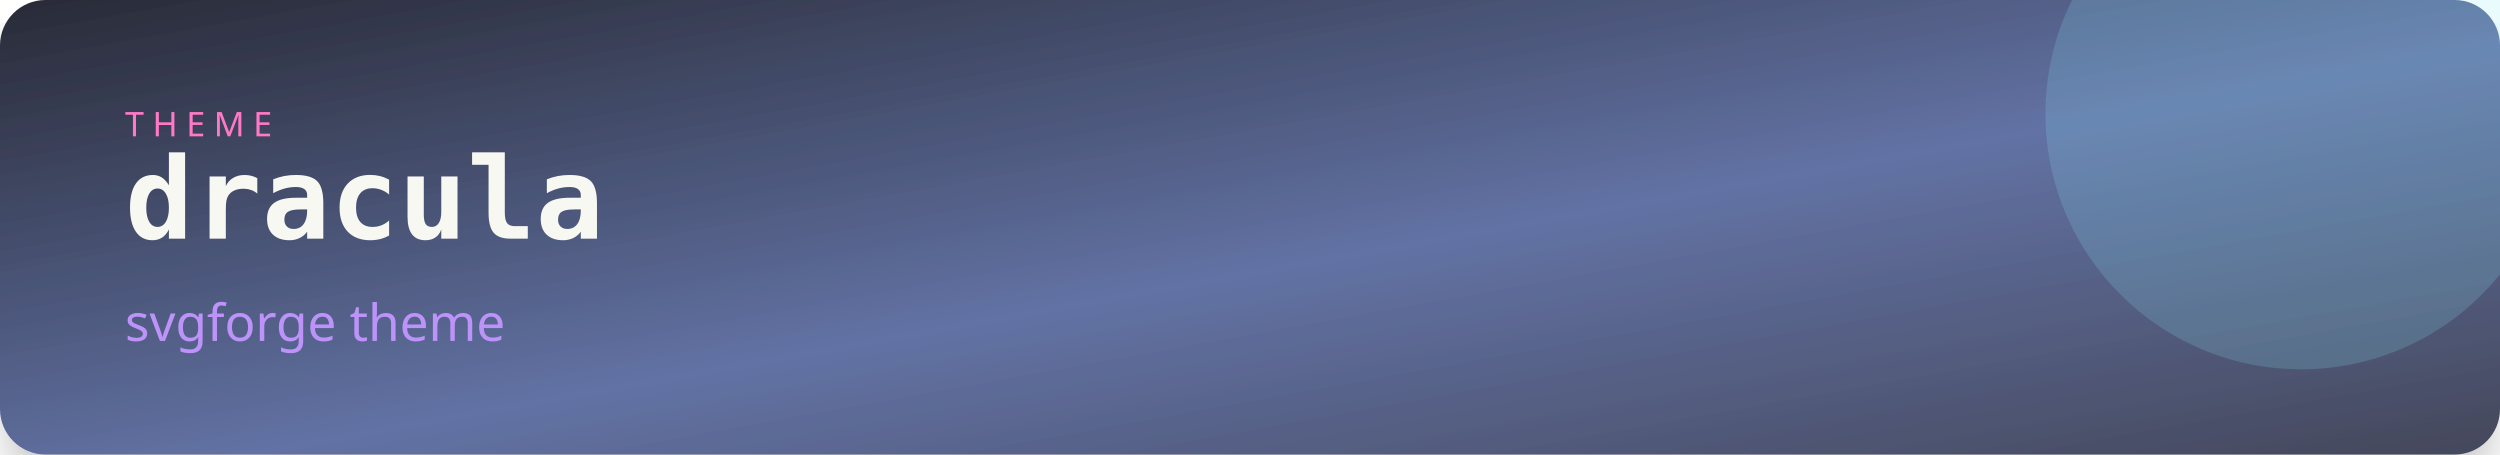
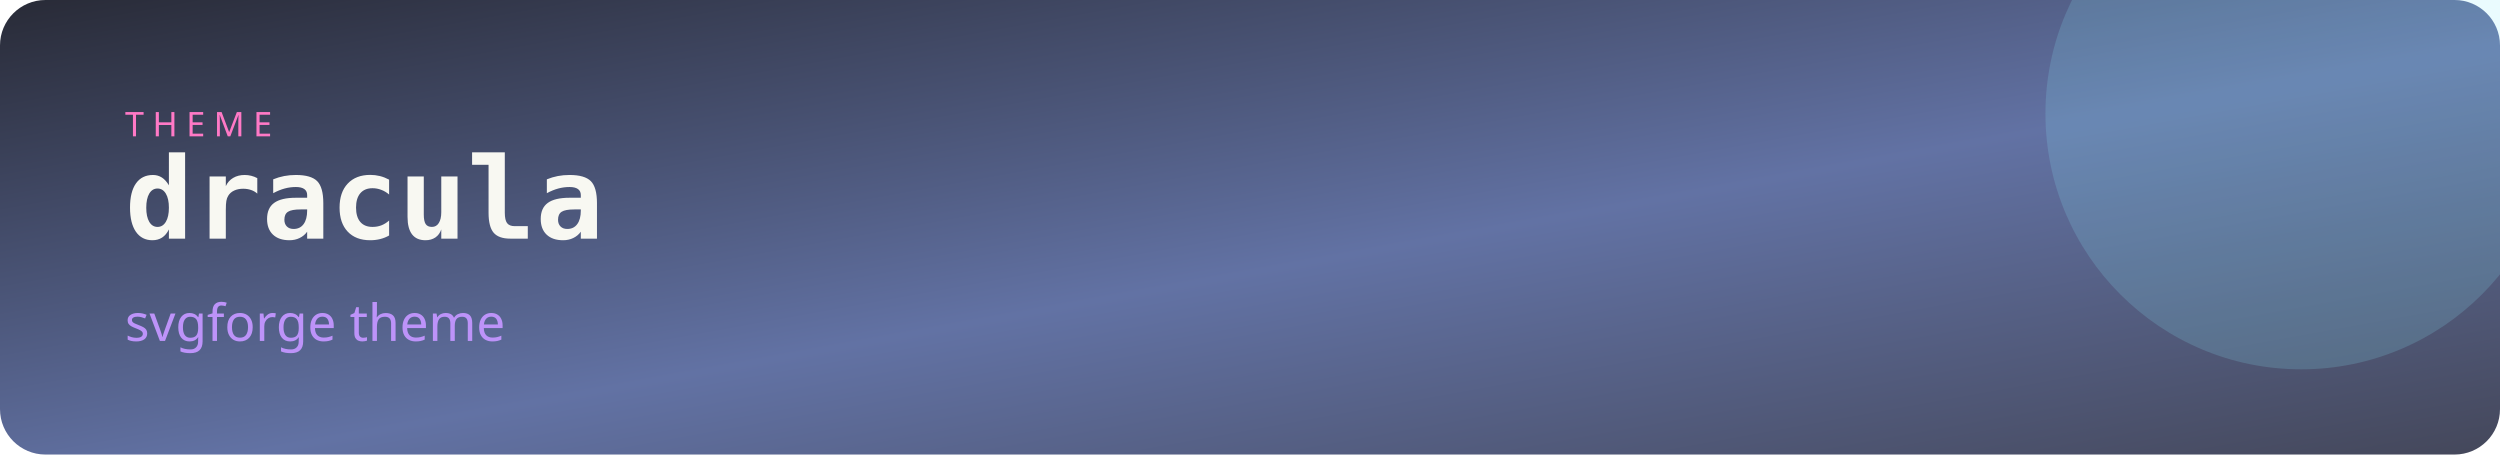
<svg xmlns="http://www.w3.org/2000/svg" width="880" height="160" viewBox="0 0 880 160" role="img" aria-label="dracula">
  <defs>
-     <filter id="shadow-dracula-71fd497a" x="-8%" y="-8%" width="120%" height="130%">
-       <feDropShadow dx="0" dy="8" stdDeviation="10" flood-color="#000000" flood-opacity="0.28" />
-     </filter>
+     <linearGradient id="grad-draculadracula-145034f8" x1="0" y1="0" x2="1" y2="1">
+       <stop offset="0%" stop-color="#282a36" />
+       <stop offset="55%" stop-color="#6272a4" />
+       <stop offset="100%" stop-color="#44475a" />
+     </linearGradient>
  </defs>
-   <g filter="url(#shadow-dracula-71fd497a)">
-     <defs>
-       <linearGradient id="grad-draculadracula-145034f8" x1="0" y1="0" x2="1" y2="1">
-         <stop offset="0%" stop-color="#282a36" />
-         <stop offset="55%" stop-color="#6272a4" />
-         <stop offset="100%" stop-color="#44475a" />
-       </linearGradient>
-     </defs>
-     <rect width="880" height="160" rx="16" fill="url(#grad-draculadracula-145034f8)" />
-     <circle cx="810" cy="40" r="90" fill="#8be9fd" fill-opacity="0.18" />
-     <text x="44" y="48" fill="#ff79c6" font-family="ui-sans-serif, system-ui, sans-serif" font-size="12" letter-spacing="3">THEME</text>
-     <text x="44" y="84" fill="#f8f8f2" font-family="ui-monospace, SFMono-Regular, Menlo, monospace" font-size="40" font-weight="700">dracula</text>
-     <text x="44" y="120" fill="#bd93f9" font-family="ui-sans-serif, system-ui, sans-serif" font-size="18">svgforge theme</text>
-   </g>
+   <rect width="880" height="160" rx="16" fill="url(#grad-draculadracula-145034f8)" />
+   <circle cx="810" cy="40" r="90" fill="#8be9fd" fill-opacity="0.18" />
+   <text x="44" y="48" fill="#ff79c6" font-family="ui-sans-serif, system-ui, sans-serif" font-size="12" letter-spacing="3">THEME</text>
+   <text x="44" y="84" fill="#f8f8f2" font-family="ui-monospace, SFMono-Regular, Menlo, monospace" font-size="40" font-weight="700">dracula</text>
+   <text x="44" y="120" fill="#bd93f9" font-family="ui-sans-serif, system-ui, sans-serif" font-size="18">svgforge theme</text>
</svg>
